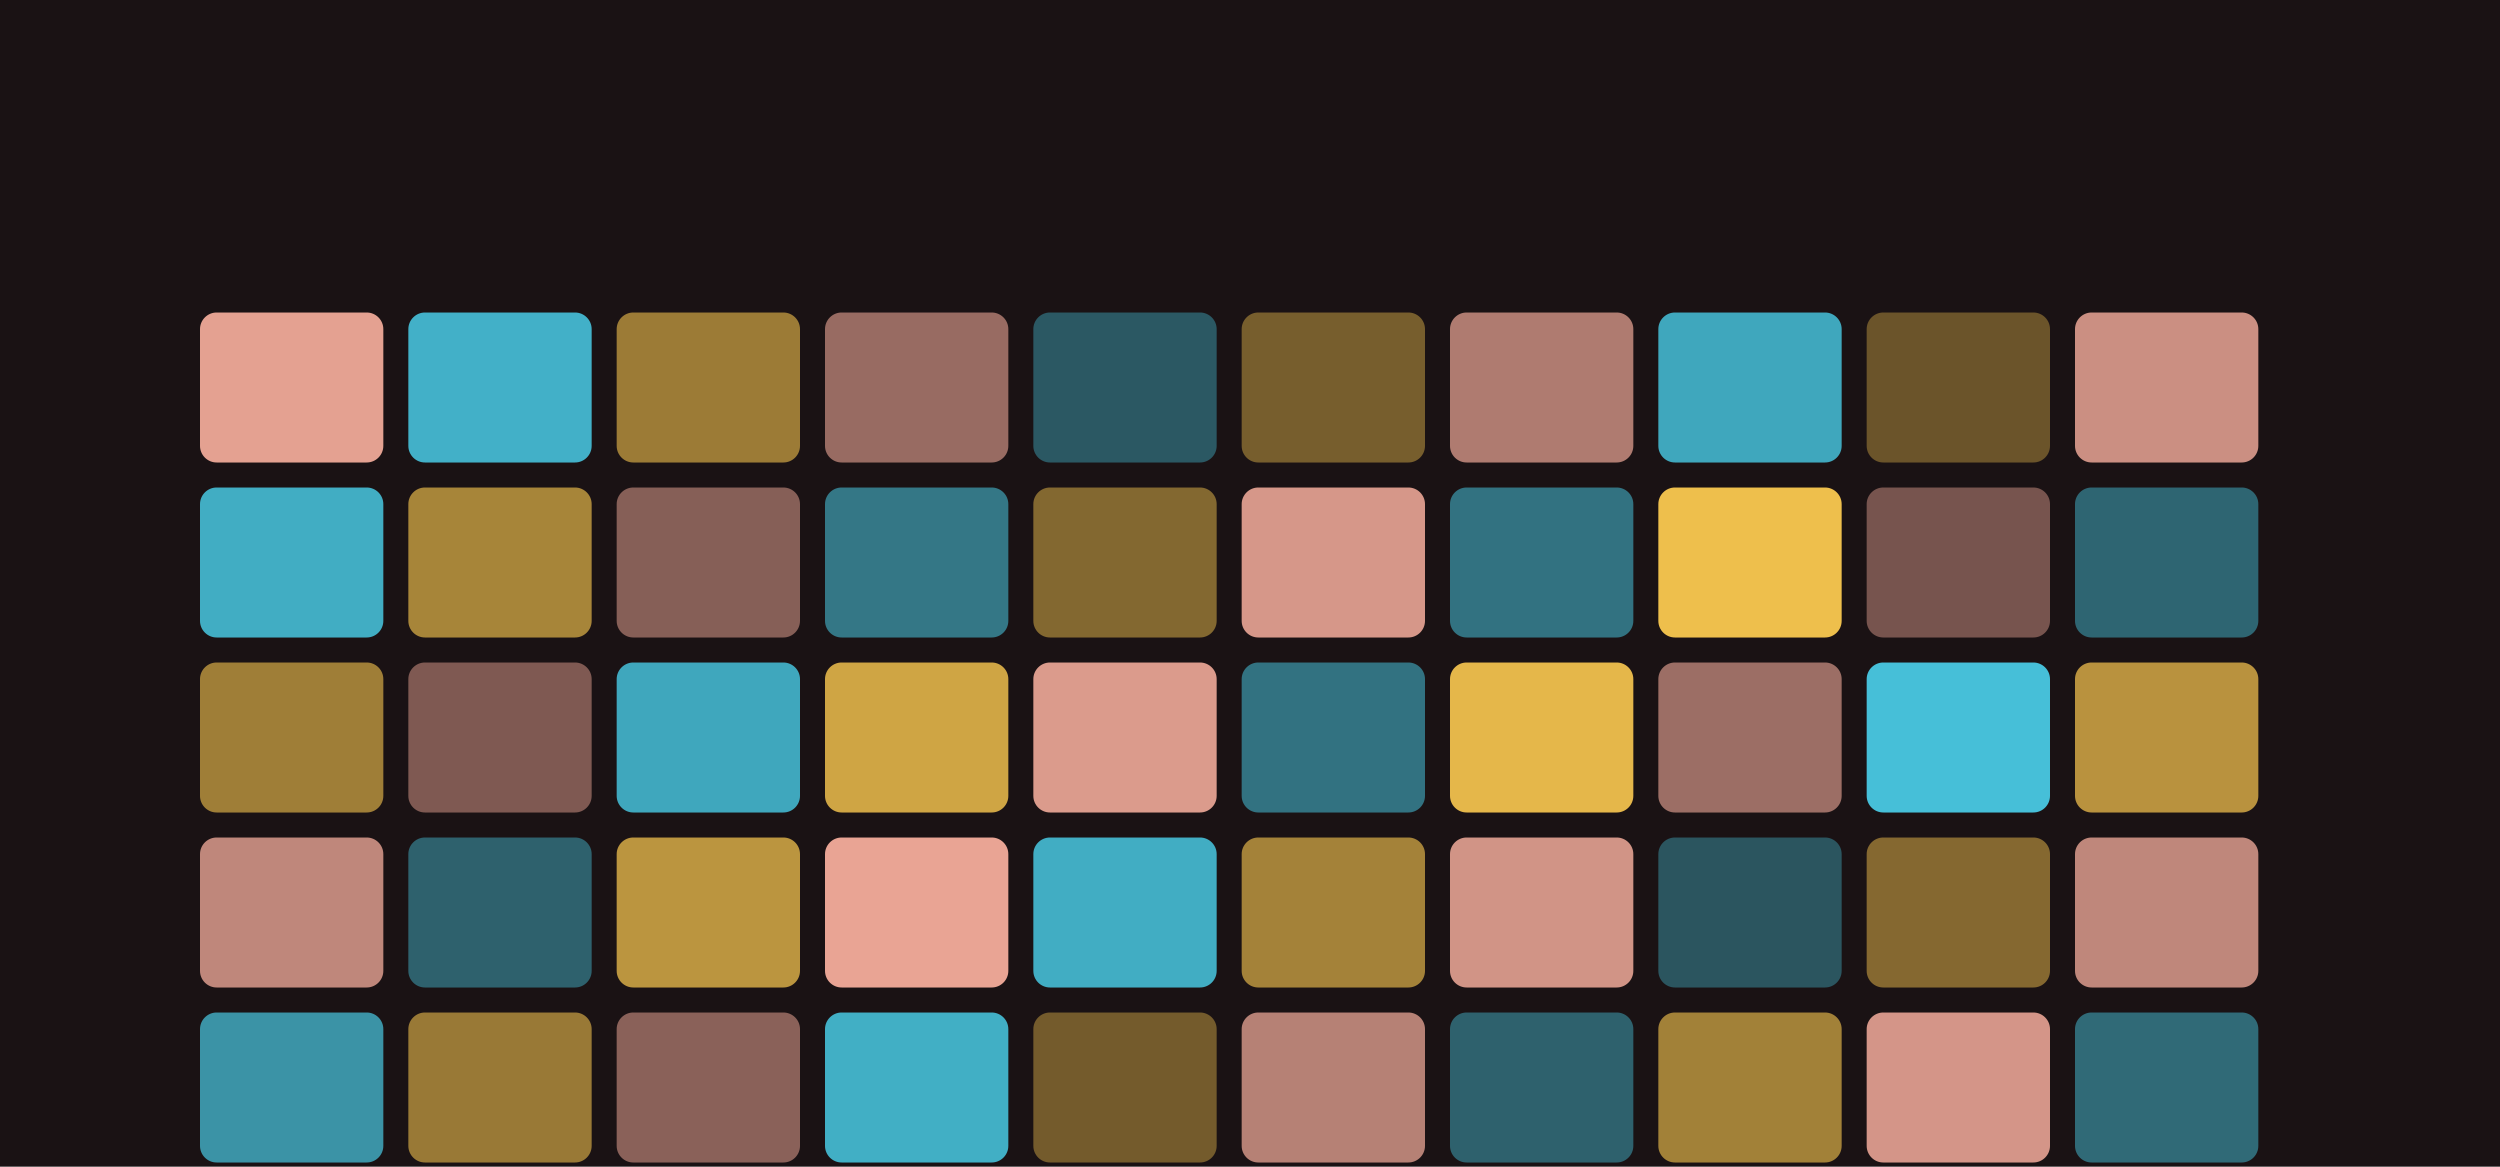
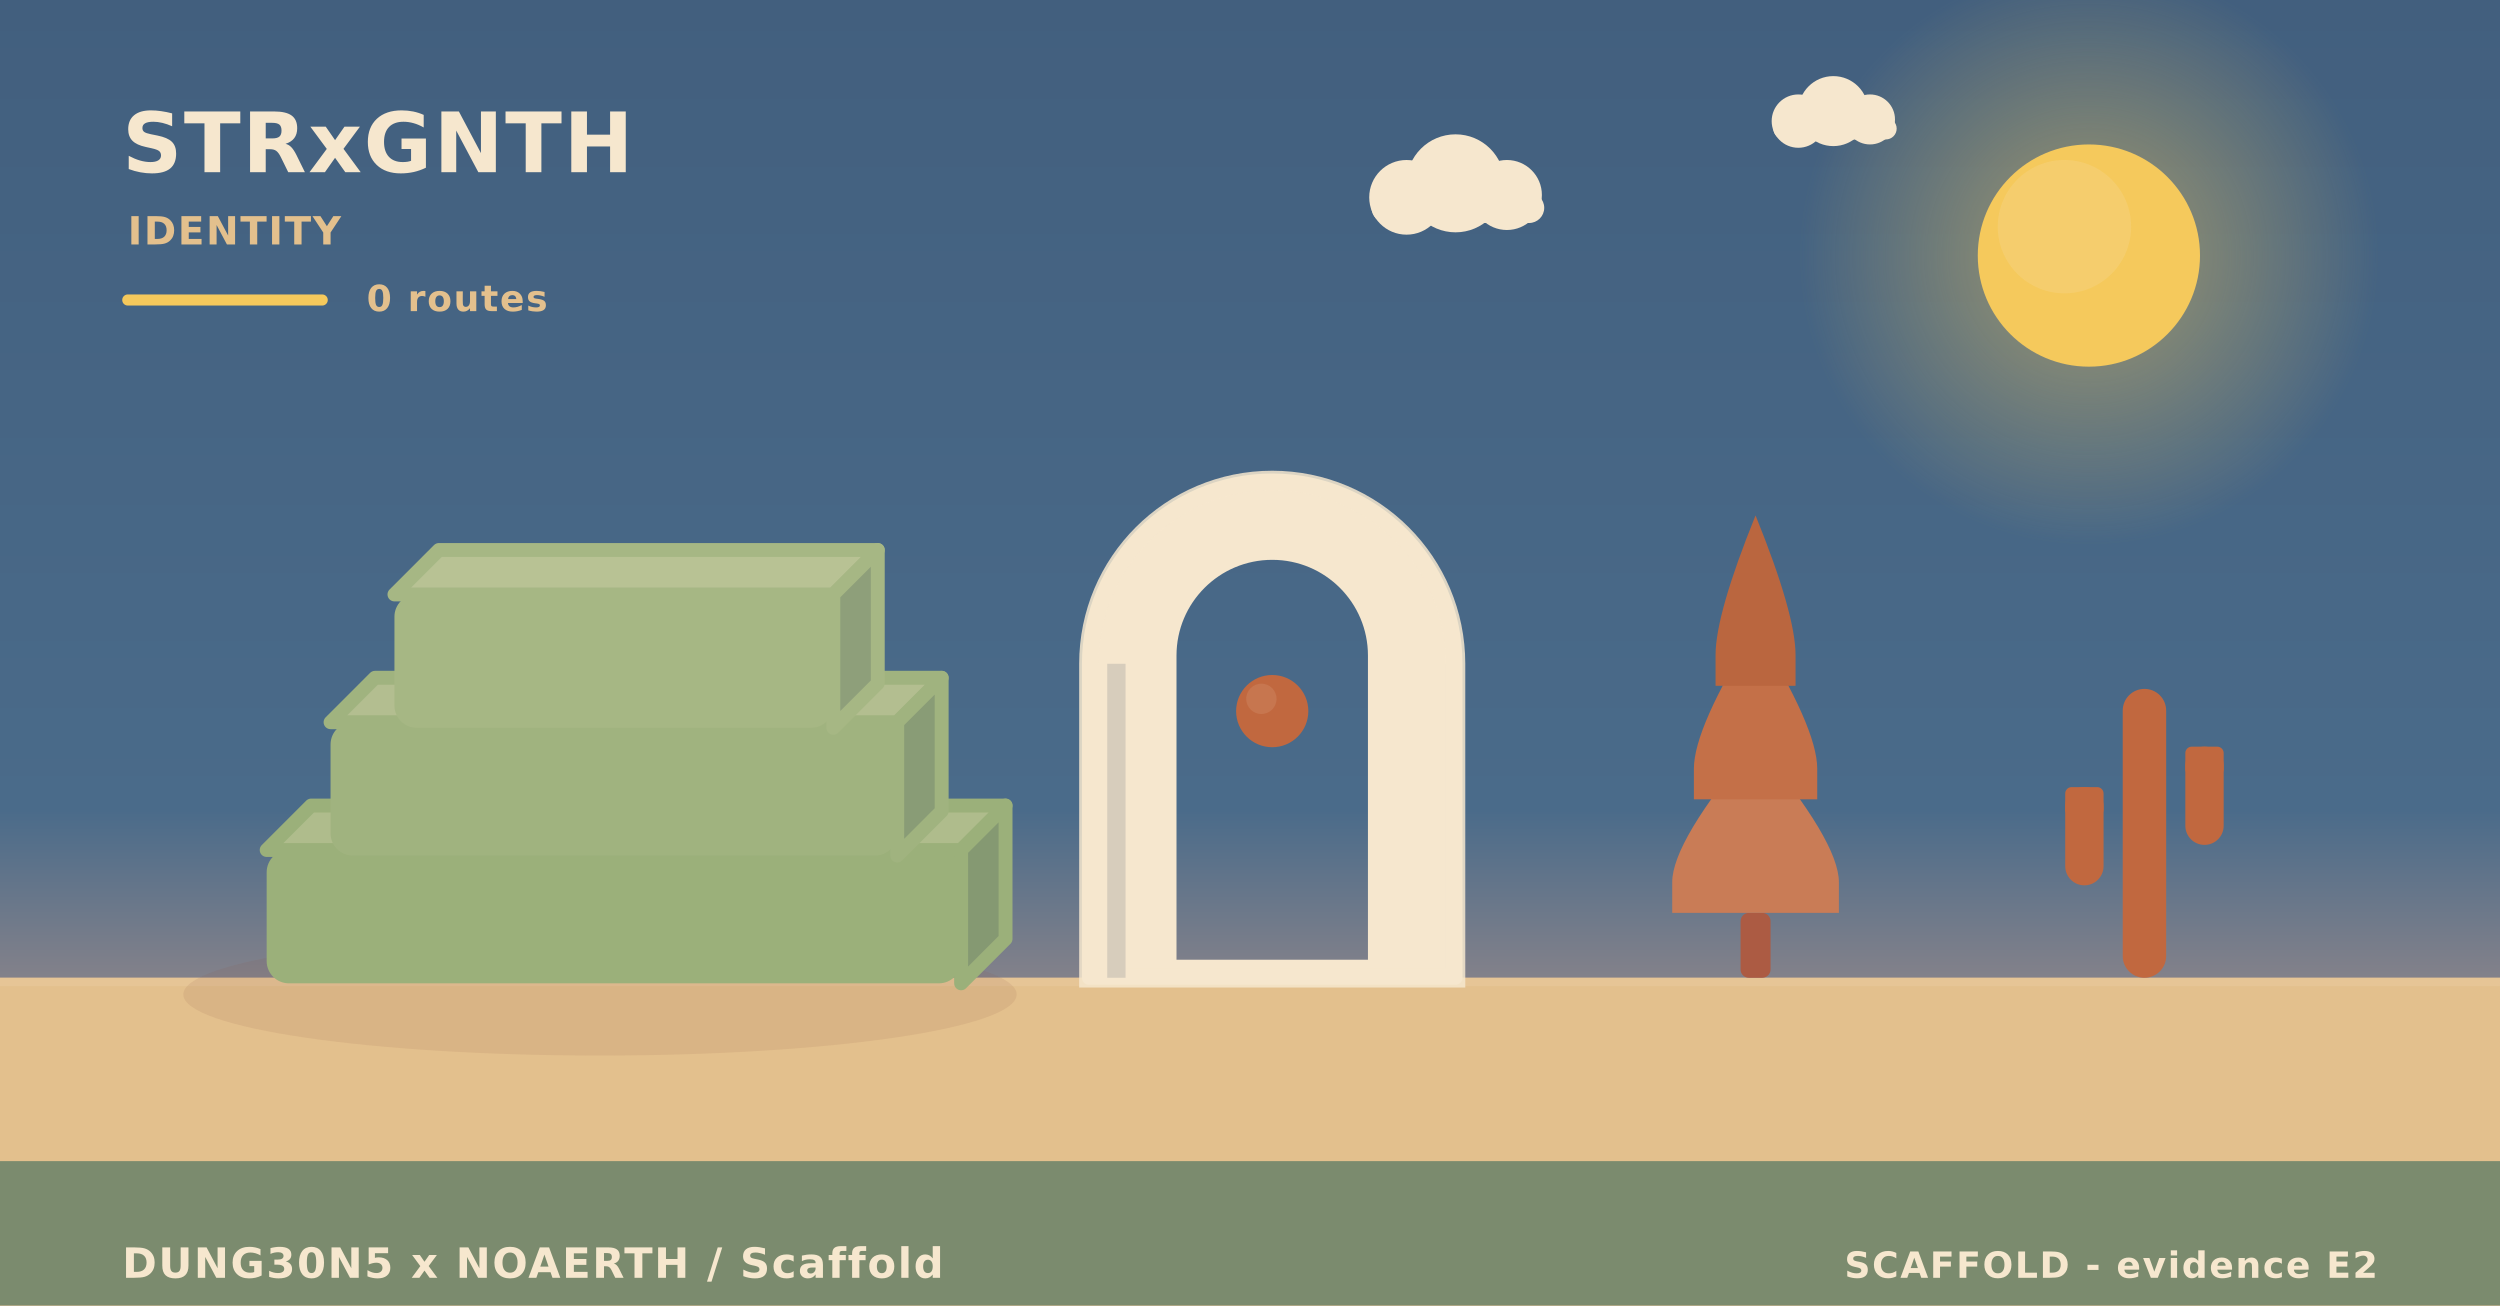
- <svg xmlns="http://www.w3.org/2000/svg" viewBox="0 0 1200 560" width="1200" height="560" role="img" aria-label="STRxGNTH hero">
-   <rect width="1200" height="560" fill="#1a1214" />
-   <defs>
-     <linearGradient id="gh" x1="0" y1="0" x2="1" y2="1">
-       <stop offset="0%" stop-color="#ffb4a2" />
-       <stop offset="100%" stop-color="#48cae4" />
-     </linearGradient>
-   </defs>
-   <rect x="96.00" y="150.00" width="88.00" height="72.00" rx="8.00" fill="#ffb4a2" opacity="0.88" />
-   <rect x="196.00" y="150.00" width="88.00" height="72.00" rx="8.00" fill="#48cae4" opacity="0.86" />
-   <rect x="296.00" y="150.00" width="88.00" height="72.00" rx="8.00" fill="#f9c74f" opacity="0.58" />
-   <rect x="396.00" y="150.00" width="88.00" height="72.00" rx="8.00" fill="#ffb4a2" opacity="0.55" />
-   <rect x="496.00" y="150.00" width="88.00" height="72.00" rx="8.00" fill="#48cae4" opacity="0.38" />
-   <rect x="596.00" y="150.00" width="88.00" height="72.00" rx="8.00" fill="#f9c74f" opacity="0.42" />
-   <rect x="696.00" y="150.00" width="88.00" height="72.00" rx="8.00" fill="#ffb4a2" opacity="0.65" />
-   <rect x="796.00" y="150.00" width="88.00" height="72.00" rx="8.00" fill="#48cae4" opacity="0.81" />
-   <rect x="896.00" y="150.00" width="88.00" height="72.00" rx="8.00" fill="#f9c74f" opacity="0.36" />
-   <rect x="996.00" y="150.00" width="88.00" height="72.00" rx="8.00" fill="#ffb4a2" opacity="0.77" />
-   <rect x="96.00" y="234.00" width="88.00" height="72.00" rx="8.00" fill="#48cae4" opacity="0.84" />
-   <rect x="196.00" y="234.00" width="88.00" height="72.00" rx="8.00" fill="#f9c74f" opacity="0.63" />
-   <rect x="296.00" y="234.00" width="88.00" height="72.00" rx="8.00" fill="#ffb4a2" opacity="0.47" />
-   <rect x="396.00" y="234.00" width="88.00" height="72.00" rx="8.00" fill="#48cae4" opacity="0.55" />
-   <rect x="496.00" y="234.00" width="88.00" height="72.00" rx="8.00" fill="#f9c74f" opacity="0.47" />
-   <rect x="596.00" y="234.00" width="88.00" height="72.00" rx="8.00" fill="#ffb4a2" opacity="0.82" />
-   <rect x="696.00" y="234.00" width="88.00" height="72.00" rx="8.00" fill="#48cae4" opacity="0.52" />
-   <rect x="796.00" y="234.00" width="88.00" height="72.00" rx="8.00" fill="#f9c74f" opacity="0.95" />
-   <rect x="896.00" y="234.00" width="88.00" height="72.00" rx="8.00" fill="#ffb4a2" opacity="0.41" />
-   <rect x="996.00" y="234.00" width="88.00" height="72.00" rx="8.00" fill="#48cae4" opacity="0.45" />
-   <rect x="96.00" y="318.00" width="88.00" height="72.00" rx="8.00" fill="#f9c74f" opacity="0.60" />
-   <rect x="196.00" y="318.00" width="88.00" height="72.00" rx="8.00" fill="#ffb4a2" opacity="0.44" />
-   <rect x="296.00" y="318.00" width="88.00" height="72.00" rx="8.00" fill="#48cae4" opacity="0.81" />
-   <rect x="396.00" y="318.00" width="88.00" height="72.00" rx="8.00" fill="#f9c74f" opacity="0.81" />
-   <rect x="496.00" y="318.00" width="88.00" height="72.00" rx="8.00" fill="#ffb4a2" opacity="0.84" />
-   <rect x="596.00" y="318.00" width="88.00" height="72.00" rx="8.00" fill="#48cae4" opacity="0.52" />
-   <rect x="696.00" y="318.00" width="88.00" height="72.00" rx="8.00" fill="#f9c74f" opacity="0.91" />
-   <rect x="796.00" y="318.00" width="88.00" height="72.00" rx="8.00" fill="#ffb4a2" opacity="0.57" />
-   <rect x="896.00" y="318.00" width="88.00" height="72.00" rx="8.00" fill="#48cae4" opacity="0.94" />
-   <rect x="996.00" y="318.00" width="88.00" height="72.00" rx="8.00" fill="#f9c74f" opacity="0.71" />
-   <rect x="96.00" y="402.00" width="88.00" height="72.00" rx="8.00" fill="#ffb4a2" opacity="0.72" />
-   <rect x="196.00" y="402.00" width="88.00" height="72.00" rx="8.00" fill="#48cae4" opacity="0.43" />
-   <rect x="296.00" y="402.00" width="88.00" height="72.00" rx="8.00" fill="#f9c74f" opacity="0.72" />
-   <rect x="396.00" y="402.00" width="88.00" height="72.00" rx="8.00" fill="#ffb4a2" opacity="0.90" />
-   <rect x="496.00" y="402.00" width="88.00" height="72.00" rx="8.00" fill="#48cae4" opacity="0.84" />
-   <rect x="596.00" y="402.00" width="88.00" height="72.00" rx="8.00" fill="#f9c74f" opacity="0.62" />
-   <rect x="696.00" y="402.00" width="88.00" height="72.00" rx="8.00" fill="#ffb4a2" opacity="0.80" />
-   <rect x="796.00" y="402.00" width="88.00" height="72.00" rx="8.00" fill="#48cae4" opacity="0.36" />
-   <rect x="896.00" y="402.00" width="88.00" height="72.00" rx="8.00" fill="#f9c74f" opacity="0.48" />
-   <rect x="996.00" y="402.00" width="88.00" height="72.00" rx="8.00" fill="#ffb4a2" opacity="0.72" />
-   <rect x="96.00" y="486.00" width="88.00" height="72.00" rx="8.00" fill="#48cae4" opacity="0.70" />
-   <rect x="196.00" y="486.00" width="88.00" height="72.00" rx="8.00" fill="#f9c74f" opacity="0.57" />
-   <rect x="296.00" y="486.00" width="88.00" height="72.00" rx="8.00" fill="#ffb4a2" opacity="0.49" />
-   <rect x="396.00" y="486.00" width="88.00" height="72.00" rx="8.00" fill="#48cae4" opacity="0.85" />
-   <rect x="496.00" y="486.00" width="88.00" height="72.00" rx="8.00" fill="#f9c74f" opacity="0.40" />
-   <rect x="596.00" y="486.00" width="88.00" height="72.00" rx="8.00" fill="#ffb4a2" opacity="0.68" />
-   <rect x="696.00" y="486.00" width="88.00" height="72.00" rx="8.00" fill="#48cae4" opacity="0.43" />
-   <rect x="796.00" y="486.00" width="88.00" height="72.00" rx="8.00" fill="#f9c74f" opacity="0.61" />
-   <rect x="896.00" y="486.00" width="88.00" height="72.00" rx="8.00" fill="#ffb4a2" opacity="0.81" />
-   <rect x="996.00" y="486.00" width="88.00" height="72.00" rx="8.00" fill="#48cae4" opacity="0.48" />
+ <svg xmlns="http://www.w3.org/2000/svg" width="900" height="470" viewBox="0 0 900 470" role="img" aria-label="STRxGNTH - identity">
+   <linearGradient id="skyh" x1="0" y1="0" x2="0" y2="1">
+     <stop offset="0" stop-color="#425f7e" />
+     <stop offset="0.62" stop-color="#4a6b8a" />
+     <stop offset="1" stop-color="#f3ad8a" />
+   </linearGradient>
+   <rect width="900" height="470" fill="url(#skyh)" />
+   <radialGradient id="sunh">
+     <stop offset="0.35" stop-color="#f5c95c" stop-opacity="0.34" />
+     <stop offset="1" stop-color="#f5c95c" stop-opacity="0" />
+   </radialGradient>
+   <circle cx="752" cy="92" r="104" fill="url(#sunh)" />
+   <circle cx="752" cy="92" r="40" fill="#f5c95c" />
+   <circle cx="743.2" cy="81.6" r="24" fill="#f5d27e" opacity="0.5" />
+   <g>
+     <circle cx="524" cy="66" r="17.64" fill="#f6e7ce" />
+     <circle cx="506.36" cy="71.04" r="13.44" fill="#f6e7ce" />
+     <circle cx="542.48" cy="70.2" r="12.6" fill="#f6e7ce" />
+     <rect x="493.76" y="69.36" width="62.16" height="10.92" rx="5.46" fill="#f6e7ce" />
+   </g>
+   <g>
+     <circle cx="660" cy="40" r="12.6" fill="#f6e7ce" />
+     <circle cx="647.4" cy="43.6" r="9.6" fill="#f6e7ce" />
+     <circle cx="673.2" cy="43" r="9" fill="#f6e7ce" />
+     <rect x="638.4" y="42.4" width="44.4" height="7.8" rx="3.9" fill="#f6e7ce" />
+   </g>
+   <rect x="0" y="352" width="900" height="118" fill="#e3c08d" />
+   <rect x="0" y="352" width="900" height="3" fill="#e6c596" />
+   <text x="44" y="62" font-family="Verdana,DejaVu Sans,sans-serif" font-size="30" font-weight="700" letter-spacing="0.6" fill="#f6e7ce" text-anchor="start">STRxGNTH</text>
+   <text x="46" y="88" font-family="Verdana,DejaVu Sans,sans-serif" font-size="14" font-weight="700" letter-spacing="0.6" fill="#e3c08d" text-anchor="start">IDENTITY</text>
+   <rect x="44" y="106" width="74" height="4" rx="2" fill="#f5c95c" />
+   <text x="132" y="112" font-family="Verdana,DejaVu Sans,sans-serif" font-size="13" font-weight="700" letter-spacing="0.6" fill="#e3c08d" text-anchor="start">0 routes</text>
+   <ellipse cx="216" cy="358" rx="150" ry="22" fill="rgba(138,90,68,0.11)" />
+   <path d="M96,306 L346,306 L362,290 L112,290 Z" fill="#afbc8c" stroke="#9bb07a" stroke-width="5" stroke-linejoin="round" />
+   <path d="M346,306 L362,290 L362,338 L346,354 Z" fill="#859972" stroke="#9bb07a" stroke-width="5" stroke-linejoin="round" />
+   <rect x="96" y="306" width="250" height="48" rx="8" fill="#9bb07a" />
+   <path d="M119,260 L323,260 L339,244 L135,244 Z" fill="#b3be90" stroke="#a0b37f" stroke-width="5" stroke-linejoin="round" />
+   <path d="M323,260 L339,244 L339,292 L323,308 Z" fill="#899c76" stroke="#a0b37f" stroke-width="5" stroke-linejoin="round" />
+   <rect x="119" y="260" width="204" height="48" rx="8" fill="#a0b37f" />
+   <path d="M142,214 L300,214 L316,198 L158,198 Z" fill="#b8c294" stroke="#a6b784" stroke-width="5" stroke-linejoin="round" />
+   <path d="M300,214 L316,198 L316,246 L300,262 Z" fill="#8e9f7a" stroke="#a6b784" stroke-width="5" stroke-linejoin="round" />
+   <rect x="142" y="214" width="158" height="48" rx="8" fill="#a6b784" />
+   <path d="M392,352 L392,238.96 A66,66 0 0 1 524,238.96 L524,352 Z M421.04,348 L421.04,236 A36.96,36.96 0 0 1 494.96,236 L494.96,348 Z" fill="#f6e7ce" fill-rule="evenodd" stroke="#f6e7ce" stroke-width="5" stroke-linejoin="round" />
+   <path d="M392,352 L392,238.96 A66,66 0 0 1 524,238.96 L524,352 Z" fill="none" stroke="#f6e7ce" stroke-width="7" stroke-linecap="round" opacity="0.85" />
+   <rect x="398.6" y="238.96" width="6.6" height="113.04" fill="#d7cdbc" />
+   <circle cx="458" cy="256" r="13" fill="#c1683f" />
+   <circle cx="454.1" cy="251.58" r="5.46" fill="#cc815c" opacity="0.55" />
+   <rect x="626.6" y="328.64" width="10.8" height="23.36" rx="3" fill="#ac5b43" />
+   <path d="M632,267.32 Q602,302.89 602,317.6 Q602,328.64 602,328.64 L662,328.64 Q662,328.64 662,317.6 Q662,302.89 632,267.32 Z" fill="#c97c56" />
+   <path d="M632,226.44 Q609.8,262.01 609.8,276.72 Q609.8,287.76 609.8,287.76 L654.2,287.76 Q654.2,287.76 654.2,276.72 Q654.2,262.01 632,226.44 Z" fill="#c47048" />
+   <path d="M632,185.56 Q617.6,221.13 617.6,235.84 Q617.6,246.88 617.6,246.88 L646.4,246.88 Q646.4,246.88 646.4,235.84 Q646.4,221.13 632,185.56 Z" fill="#ba663f" />
+   <rect x="764.18" y="248" width="15.64" height="104" rx="7.82" fill="#c1683f" />
+   <rect x="743.48" y="283.36" width="13.8" height="35.36" rx="6.9" fill="#c1683f" />
+   <rect x="743.48" y="283.36" width="13.8" height="10.4" rx="2.3" fill="#c1683f" />
+   <rect x="786.72" y="268.8" width="13.8" height="35.36" rx="6.9" fill="#c1683f" />
+   <rect x="786.72" y="268.8" width="13.8" height="10.4" rx="2.3" fill="#c1683f" />
+   <rect x="0" y="418" width="900" height="52" rx="0" fill="#75886c" opacity="0.94" />
+   <text x="44" y="460" font-family="Verdana,DejaVu Sans,sans-serif" font-size="15" font-weight="700" letter-spacing="0.6" fill="#f6e7ce" text-anchor="start">DUNG30N5 x NOAERTH  /  Scaffold</text>
+   <text x="856" y="460" font-family="Verdana,DejaVu Sans,sans-serif" font-size="13" font-weight="700" letter-spacing="0.6" fill="#f6e7ce" text-anchor="end">SCAFFOLD  -  evidence E2</text>
</svg>
